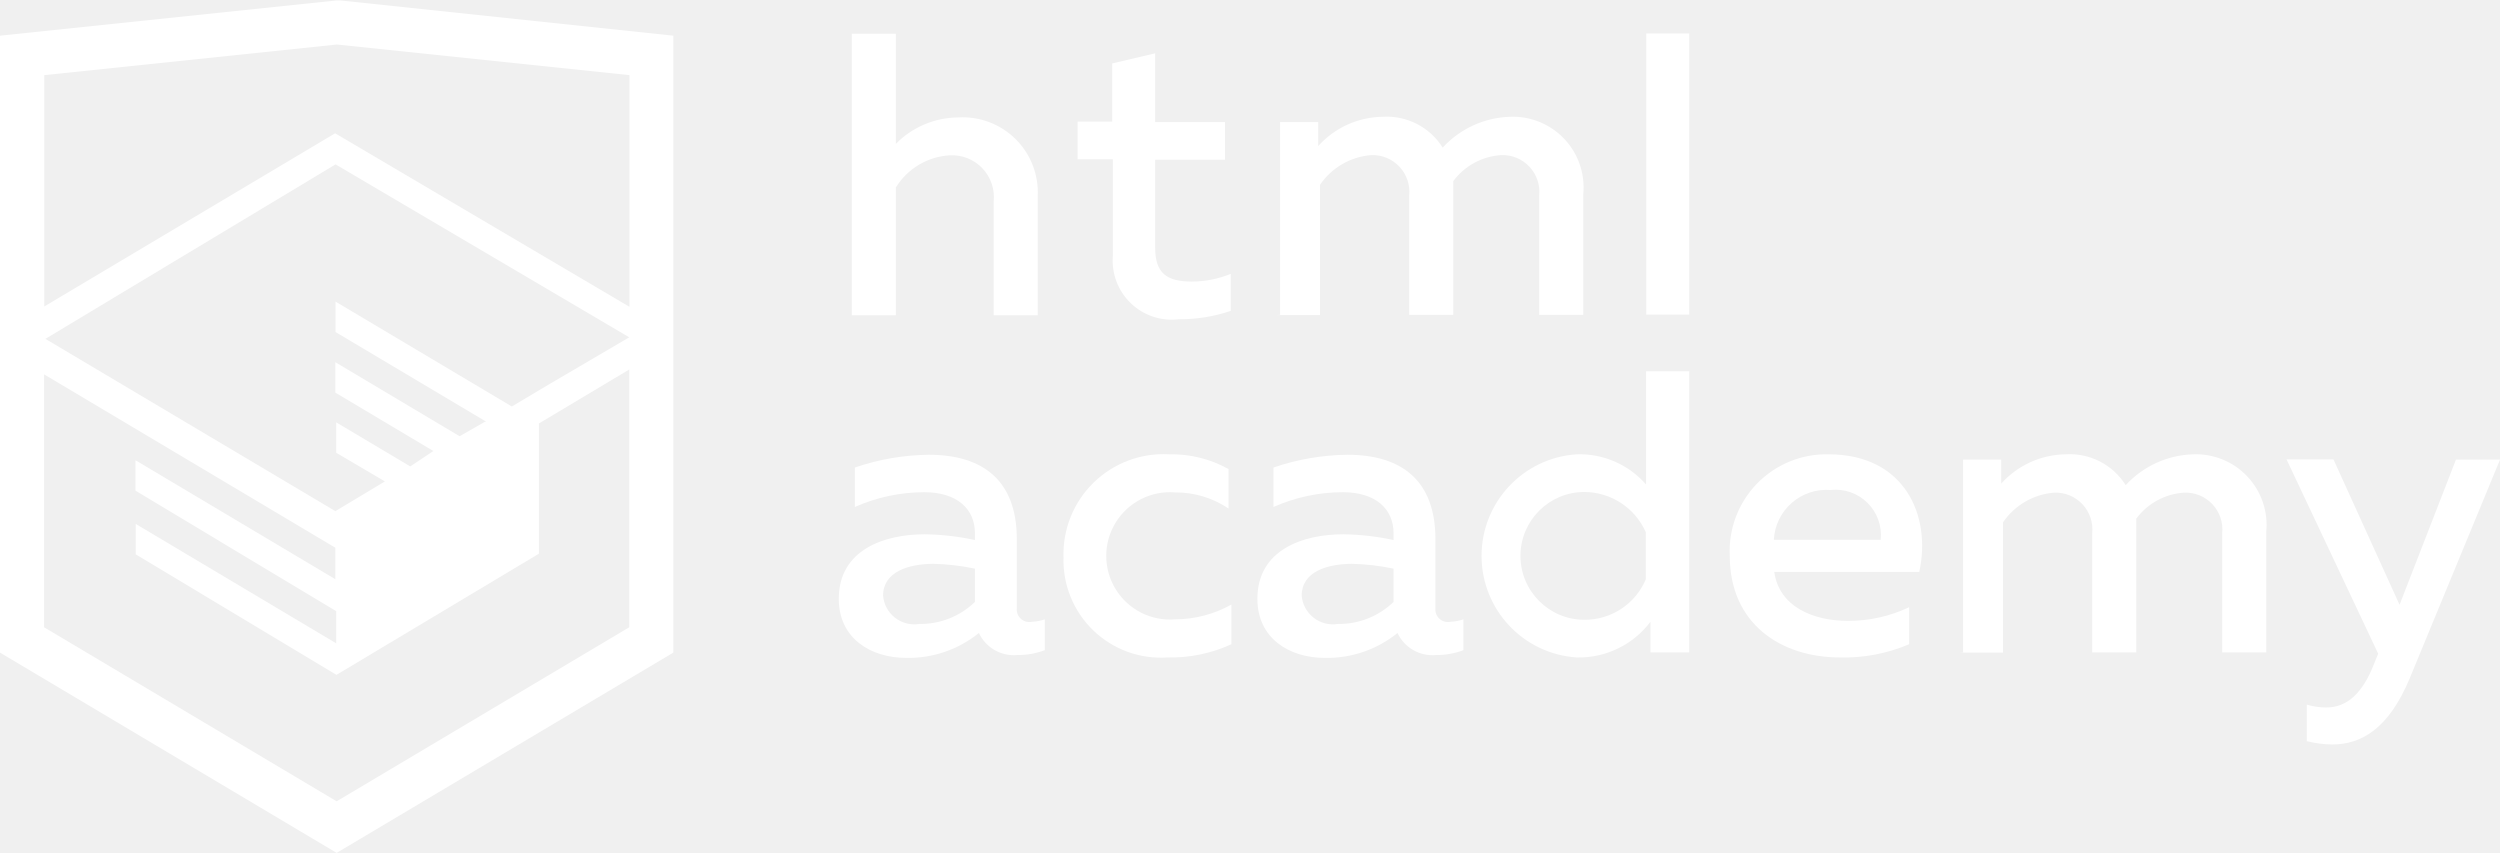
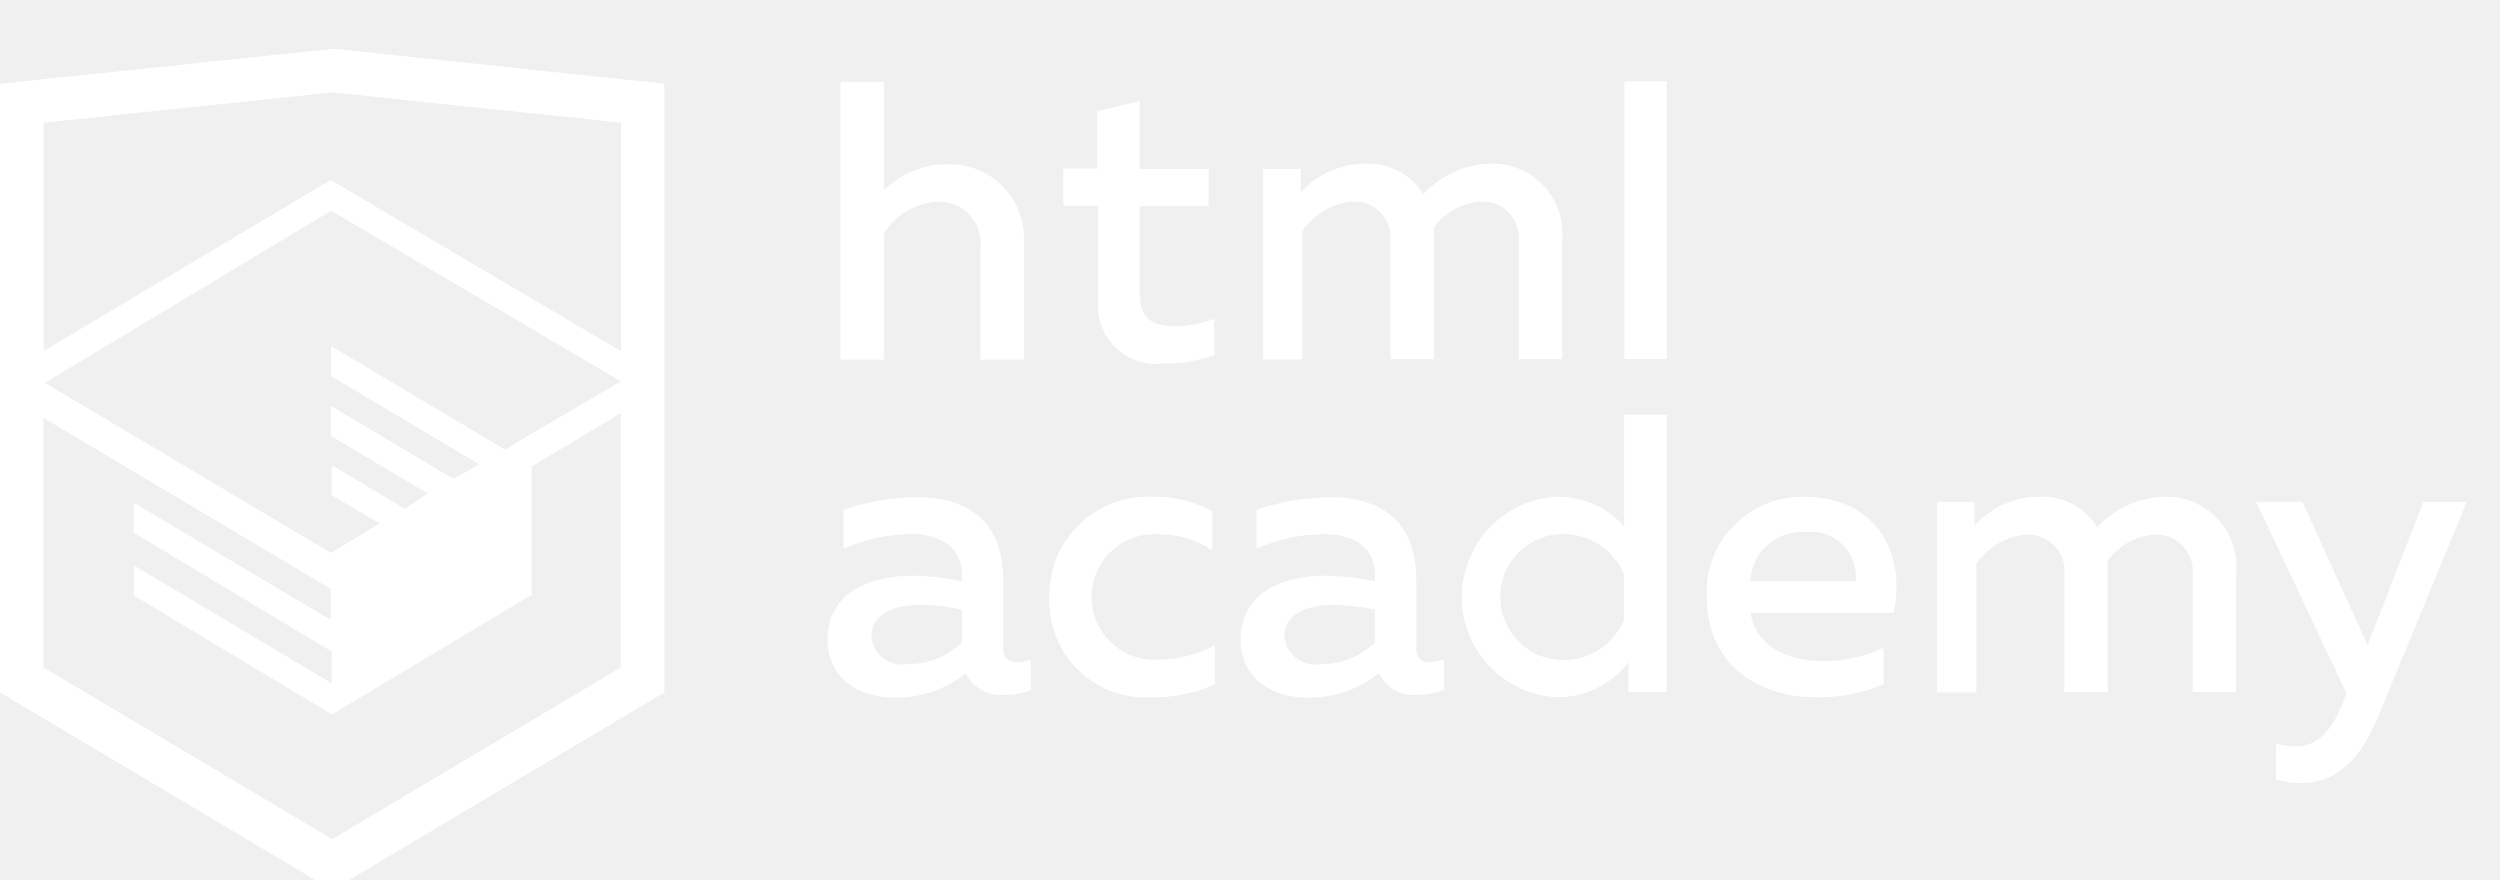
- <svg xmlns="http://www.w3.org/2000/svg" id="Layer_1" data-name="Layer 1">
+ <svg xmlns="http://www.w3.org/2000/svg" id="Layer_1" width="108px" height="38px" viewBox="0 0 115 36" data-name="Layer 1">
  <path d="M401.93,351.51a2.07,2.07,0,0,0,.58-0.11v1.4a3.41,3.41,0,0,1-1.24.22,1.75,1.75,0,0,1-1.75-1,5.08,5.08,0,0,1-3.3,1.13c-1.59,0-3.06-.87-3.06-2.68,0-2.24,2.08-2.93,3.9-2.93a11.63,11.63,0,0,1,2.28.26v-0.31c0-1.09-.8-1.86-2.3-1.86a7.79,7.79,0,0,0-3.15.67v-1.79a10.72,10.72,0,0,1,3.35-.58c2.48,0,4,1.18,4,3.83v3.14A0.57,0.57,0,0,0,401.93,351.51Zm-6.76-1.19a1.42,1.42,0,0,0,1.64,1.29,3.56,3.56,0,0,0,2.53-1V349.1a10.21,10.21,0,0,0-1.9-.22C396.34,348.89,395.17,349.23,395.17,350.33Z" transform="translate(-355.09 -323.29)" fill="#fff" />
  <path d="M408.15,343.91a5.29,5.29,0,0,1,2.7.67v1.79a4.28,4.28,0,0,0-2.42-.73,2.89,2.89,0,1,0,0,5.76,5.26,5.26,0,0,0,2.55-.67v1.8a6.58,6.58,0,0,1-2.9.6,4.42,4.42,0,0,1-4.72-4.54A4.54,4.54,0,0,1,408.15,343.91Z" transform="translate(-355.09 -323.29)" fill="#fff" />
  <path d="M420.93,351.51a2.07,2.07,0,0,0,.58-0.11v1.4a3.41,3.41,0,0,1-1.24.22,1.75,1.75,0,0,1-1.75-1,5.08,5.08,0,0,1-3.3,1.13c-1.59,0-3.06-.87-3.06-2.68,0-2.24,2.08-2.93,3.9-2.93a11.63,11.63,0,0,1,2.28.26v-0.31c0-1.09-.8-1.86-2.3-1.86a7.79,7.79,0,0,0-3.15.67v-1.79a10.72,10.72,0,0,1,3.35-.58c2.48,0,4,1.18,4,3.83v3.14A0.57,0.57,0,0,0,420.93,351.51Zm-6.76-1.19a1.42,1.42,0,0,0,1.64,1.29,3.56,3.56,0,0,0,2.53-1V349.1a10.21,10.21,0,0,0-1.9-.22C415.33,348.89,414.17,349.23,414.17,350.33Z" transform="translate(-355.09 -323.29)" fill="#fff" />
  <path d="M431.76,340.14V352.9H430v-1.39a4.07,4.07,0,0,1-3.35,1.62,4.62,4.62,0,0,1,0-9.22,4,4,0,0,1,3.15,1.37v-5.14h2ZM427,345.62a2.9,2.9,0,0,0,0,5.8,3,3,0,0,0,2.79-1.84v-2.13A3.06,3.06,0,0,0,427,345.62Z" transform="translate(-355.09 -323.29)" fill="#fff" />
  <path d="M438.08,343.91c3.48,0,4.68,2.81,4.12,5.34h-6.58c0.22,1.57,1.75,2.22,3.35,2.22a6.41,6.41,0,0,0,2.77-.62v1.68a7.5,7.5,0,0,1-3.14.6c-2.68,0-5-1.53-5-4.61A4.39,4.39,0,0,1,438.08,343.91Zm0.09,1.62a2.39,2.39,0,0,0-2.57,2.26h4.85A2.06,2.06,0,0,0,438.17,345.53Z" transform="translate(-355.09 -323.29)" fill="#fff" />
  <path d="M444.19,352.9v-8.75h1.73v1.09a4,4,0,0,1,2.92-1.33,3,3,0,0,1,2.73,1.4,4.33,4.33,0,0,1,3.06-1.4,3.21,3.21,0,0,1,3.32,3.52v5.47h-2v-5.41a1.67,1.67,0,0,0-1.73-1.84,2.94,2.94,0,0,0-2.17,1.18c0,0.2,0,.4,0,0.6v5.47h-2v-5.41a1.67,1.67,0,0,0-1.73-1.84,3.11,3.11,0,0,0-2.32,1.35v5.91h-2Z" transform="translate(-355.09 -323.29)" fill="#fff" />
  <path d="M466.56,344.15h2l-4.1,9.93c-0.95,2.28-2.19,3-3.52,3a5,5,0,0,1-1.15-.15v-1.66a3,3,0,0,0,.89.13c0.95,0,1.66-.67,2.17-2l0.18-.44-4.16-8.82H461l3,6.6Z" transform="translate(-355.09 -323.29)" fill="#fff" />
  <path d="M395.75,324.82v5a4,4,0,0,1,2.83-1.2,3.41,3.41,0,0,1,3.61,3.57v5.41h-2v-5.16a1.9,1.9,0,0,0-2-2.1,3.08,3.08,0,0,0-2.44,1.46v5.8h-2V324.82h2Z" transform="translate(-355.09 -323.29)" fill="#fff" />
  <path d="M407.52,325.71v3.12h3.17v1.71h-3.17v4c0,1.15.53,1.53,1.66,1.53a4.71,4.71,0,0,0,1.77-.35v1.68a7.14,7.14,0,0,1-2.35.38,2.68,2.68,0,0,1-3-2.88v-4.38H404v-1.71h1.57v-2.64Z" transform="translate(-355.09 -323.29)" fill="#fff" />
  <path d="M413.19,337.58v-8.75h1.73v1.09a4,4,0,0,1,2.92-1.33,3,3,0,0,1,2.73,1.4,4.33,4.33,0,0,1,3.06-1.4,3.21,3.21,0,0,1,3.32,3.52v5.47h-2v-5.41a1.67,1.67,0,0,0-1.73-1.84,2.94,2.94,0,0,0-2.17,1.18c0,0.2,0,.4,0,0.6v5.47h-2v-5.41a1.67,1.67,0,0,0-1.73-1.84,3.11,3.11,0,0,0-2.32,1.35v5.91h-2Z" transform="translate(-355.09 -323.29)" fill="#fff" />
  <rect x="74.72" y="1.52" width="1.95" height="12.76" fill="#fff" />
  <path d="M370.53,323.31l-0.16,0-15.28,1.6v28L370.37,362l15.28-9.09v-28Zm13.12,28.45-13.28,7.9-13.28-7.9V340.28l13.22,7.87,0,1.43-9.07-5.4v1.38l9.11,5.47,0,1.46-9.1-5.42v1.38l9.11,5.47h0l9.19-5.5v-1.39h0v-4.52l4.1-2.45v11.67Zm0-13.16L380,340.74h0l-1.68,1-8-4.76v1.38l6.84,4.07-0.06,0-0.15.09-1,.57-5.64-3.36v1.38l4.45,2.65-1.05.7,0,0-3.36-2v1.38l2.21,1.3-2.25,1.35-13.16-7.82,13.17-7.92h0Zm0-1.39-13.35-7.87h0l-13.2,7.86v-10.5l13.28-1.39,13.28,1.39v10.51Z" transform="translate(-355.09 -323.29)" fill="#fff" />
</svg>
